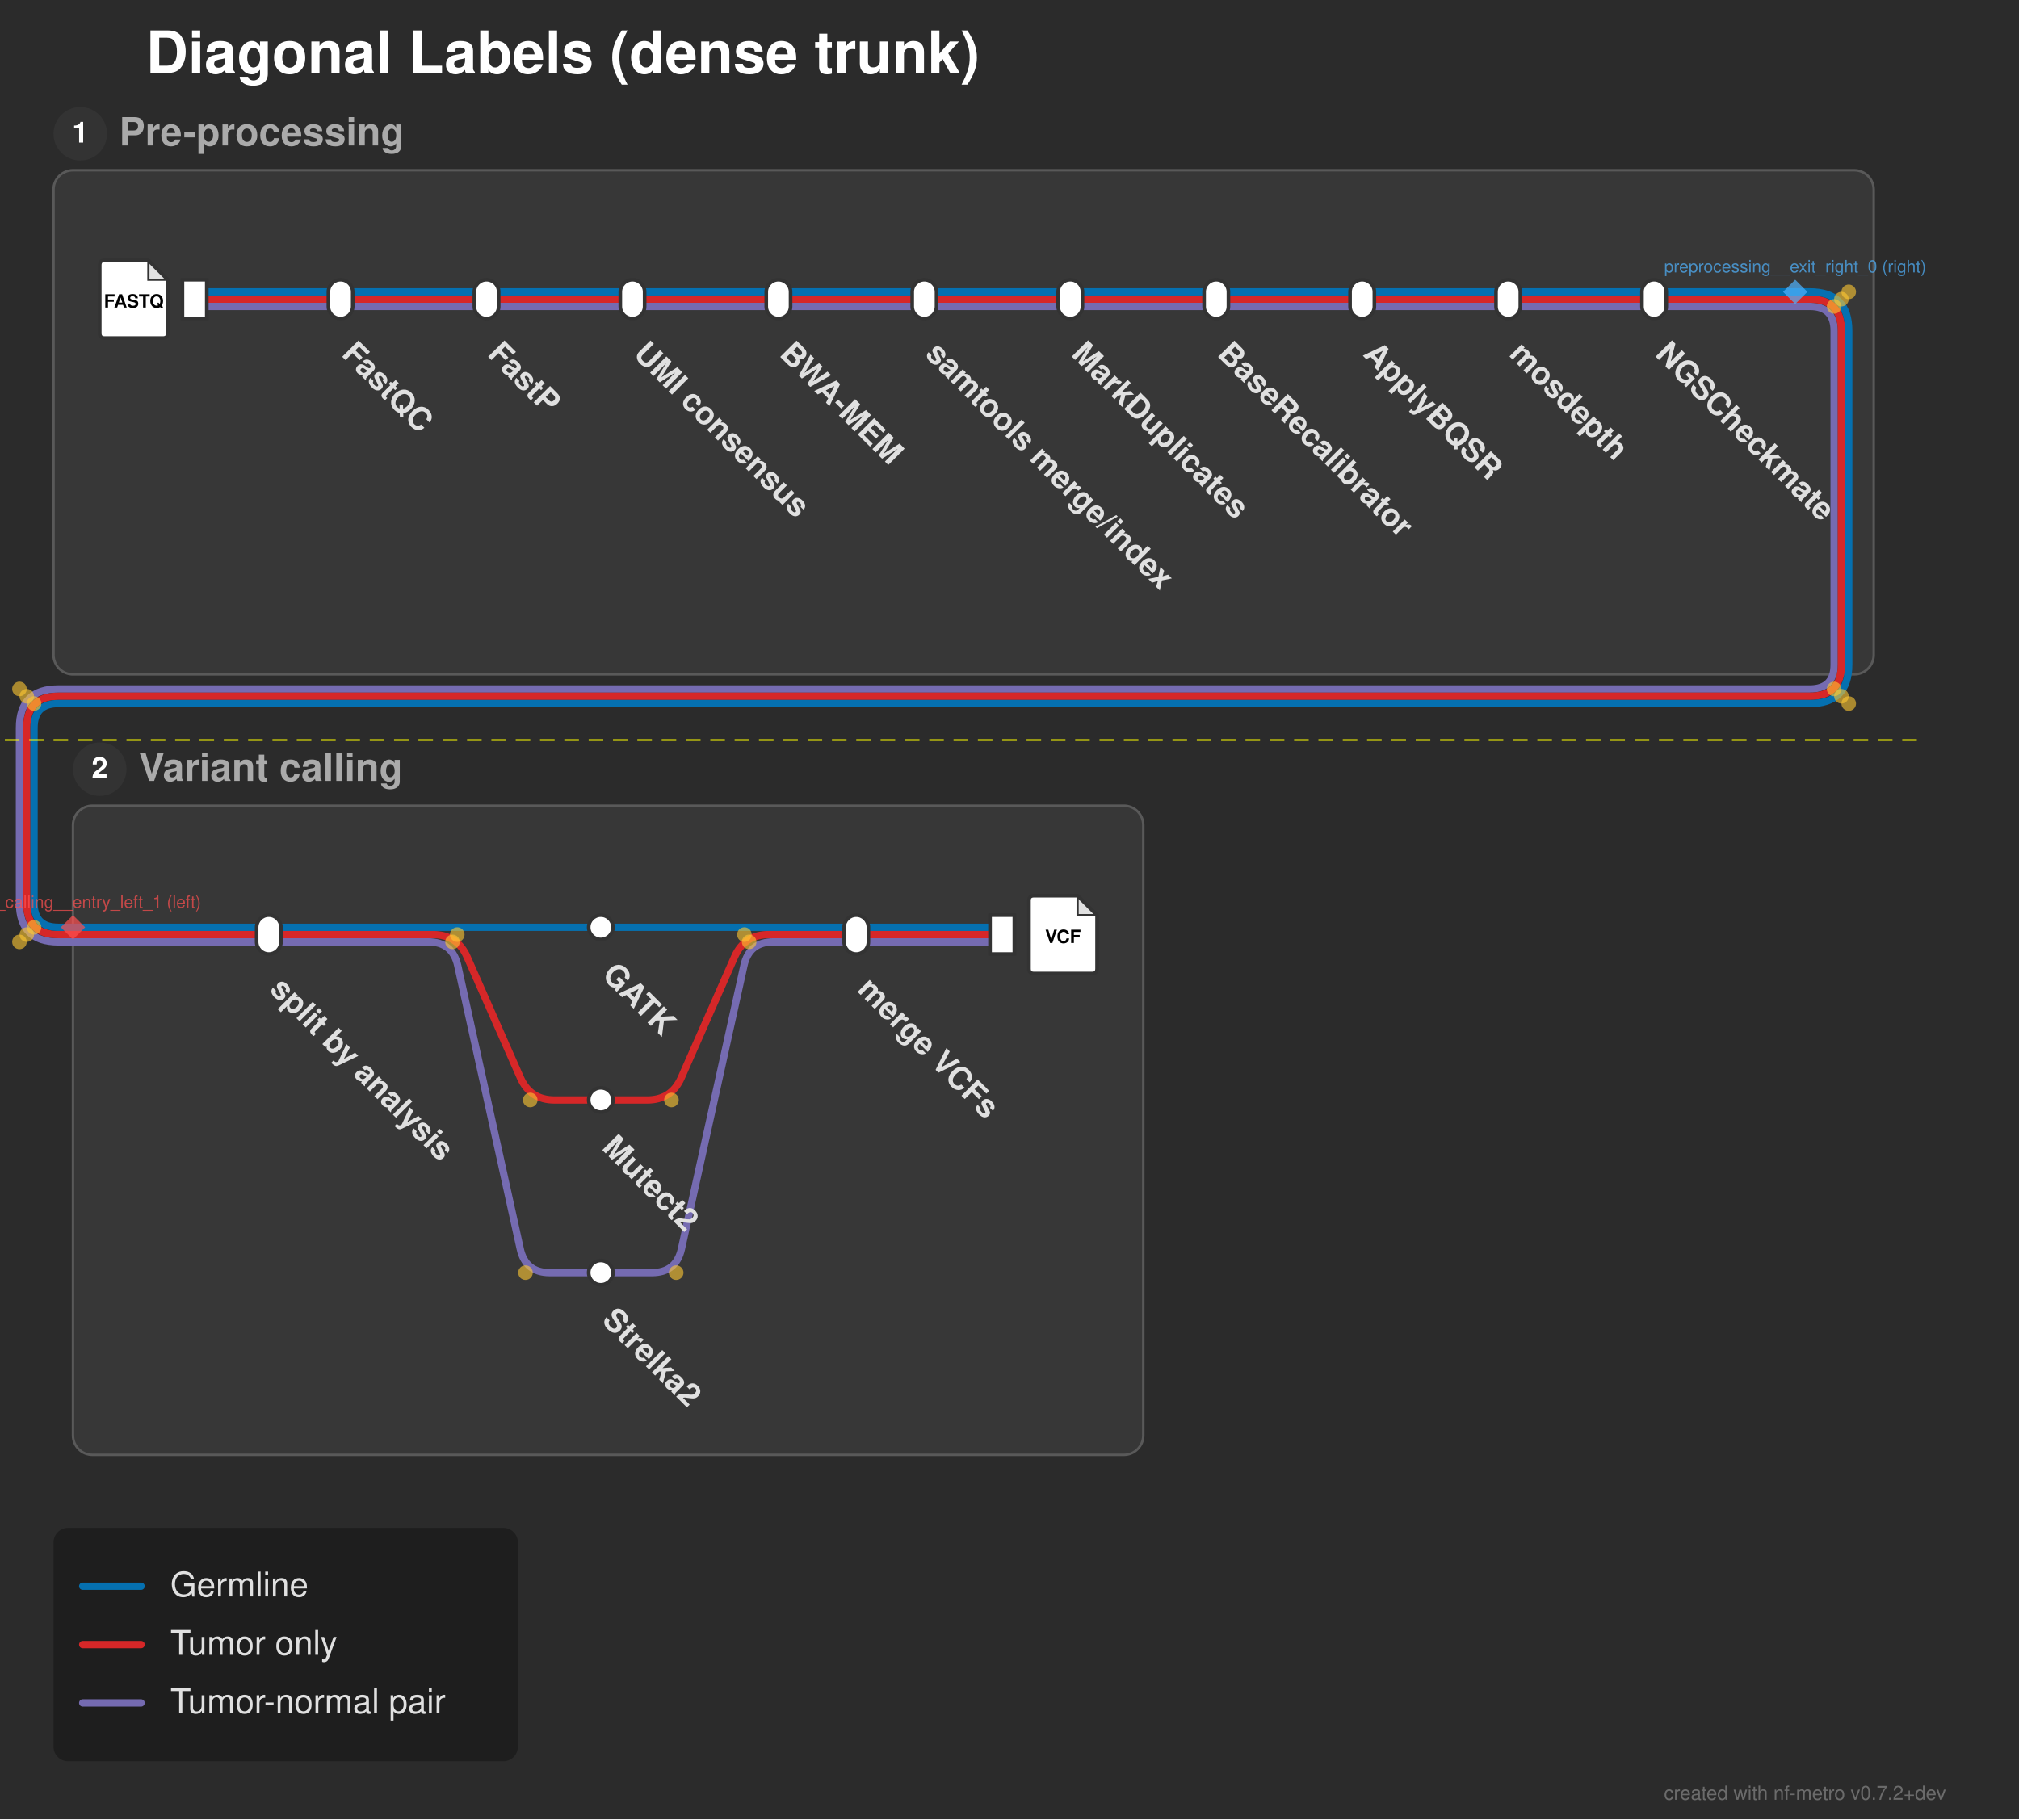
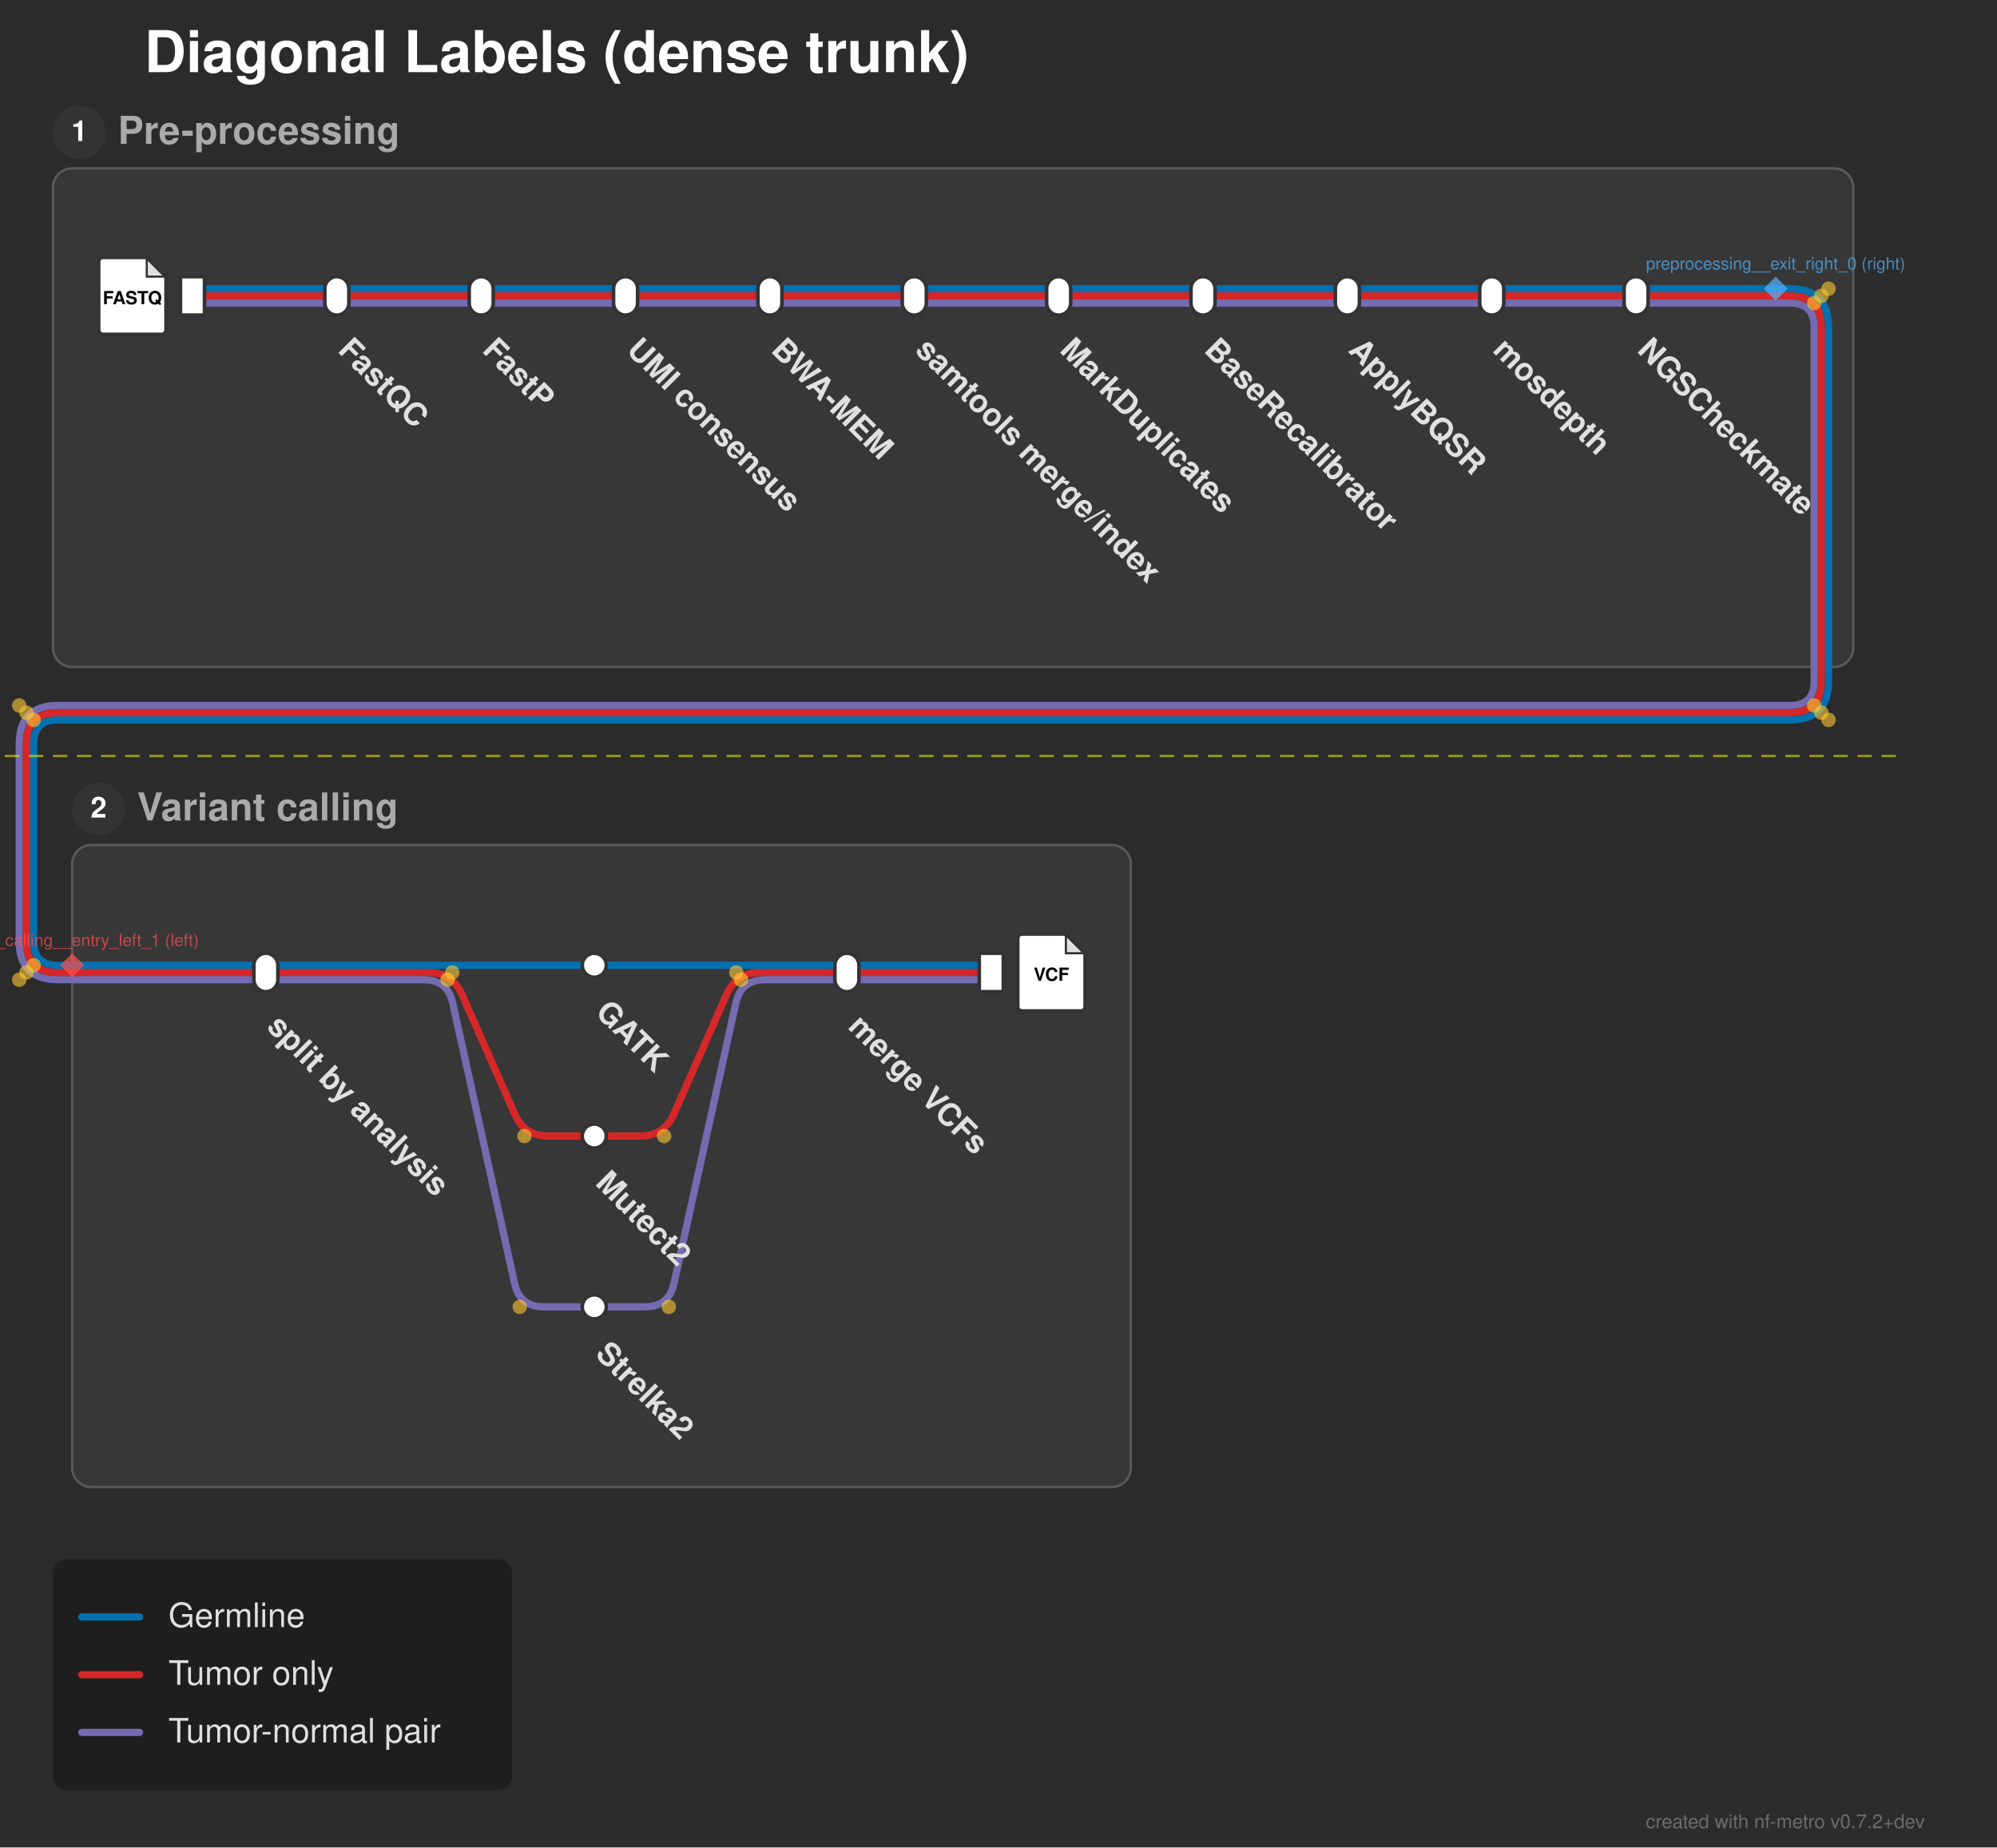
- <svg xmlns="http://www.w3.org/2000/svg" width="830" height="748" viewBox="0 0 830 748">
+ <svg xmlns="http://www.w3.org/2000/svg" width="830" height="768" viewBox="0 0 830 768">
  <defs>
</defs>
-   <rect x="0" y="0" width="830" height="748" fill="#2b2b2b" />
+   <rect x="0" y="0" width="830" height="768" fill="#2b2b2b" />
  <text x="60.0" y="30.0" font-size="24.0" fill="#ffffff" font-family="'Helvetica Neue', Helvetica, Arial, sans-serif" font-weight="bold" class="nf-metro-title">Diagonal Labels (dense trunk)</text>
  <rect x="22.0" y="70.0" width="748.267" height="207.279" rx="8" ry="8" fill="#373737" stroke="#595959" stroke-width="1.0" class="nf-metro-section-box" data-section-id="preprocessing" data-section-lines="germline,somatic,tumor_only" />
  <circle cx="33.0" cy="55.0" r="11" fill="#333333" class="nf-metro-section-num-circle" data-section-id="preprocessing" />
  <text x="33.0" y="55.0" font-size="12" fill="#ffffff" font-family="'Helvetica Neue', Helvetica, Arial, sans-serif" font-weight="bold" text-anchor="middle" dy="0.3em" data-section-id="preprocessing">1</text>
  <text x="49.0" y="55.0" font-size="16.0" fill="#aaaaaa" font-family="'Helvetica Neue', Helvetica, Arial, sans-serif" font-weight="bold" dy="0.3em" class="nf-metro-section-label" data-section-id="preprocessing">Pre-processing</text>
-   <rect x="30.0" y="331.279" width="440.0" height="266.911" rx="8" ry="8" fill="#373737" stroke="#595959" stroke-width="1.0" class="nf-metro-section-box" data-section-id="variant_calling" data-section-lines="germline,somatic,tumor_only" />
-   <circle cx="41.0" cy="316.279" r="11" fill="#333333" class="nf-metro-section-num-circle" data-section-id="variant_calling" />
-   <text x="41.0" y="316.279" font-size="12" fill="#ffffff" font-family="'Helvetica Neue', Helvetica, Arial, sans-serif" font-weight="bold" text-anchor="middle" dy="0.3em" data-section-id="variant_calling">2</text>
-   <text x="57.0" y="316.279" font-size="16.0" fill="#aaaaaa" font-family="'Helvetica Neue', Helvetica, Arial, sans-serif" font-weight="bold" dy="0.3em" class="nf-metro-section-label" data-section-id="variant_calling">Variant calling</text>
+   <rect x="30.0" y="351.279" width="440.0" height="266.911" rx="8" ry="8" fill="#373737" stroke="#595959" stroke-width="1.0" class="nf-metro-section-box" data-section-id="variant_calling" data-section-lines="germline,somatic,tumor_only" />
+   <circle cx="41.0" cy="336.279" r="11" fill="#333333" class="nf-metro-section-num-circle" data-section-id="variant_calling" />
+   <text x="41.0" y="336.279" font-size="12" fill="#ffffff" font-family="'Helvetica Neue', Helvetica, Arial, sans-serif" font-weight="bold" text-anchor="middle" dy="0.3em" data-section-id="variant_calling">2</text>
+   <text x="57.0" y="336.279" font-size="16.0" fill="#aaaaaa" font-family="'Helvetica Neue', Helvetica, Arial, sans-serif" font-weight="bold" dy="0.3em" class="nf-metro-section-label" data-section-id="variant_calling">Variant calling</text>
  <path d="M80.0,126.0 L140.0,126.0" stroke="#756bb1" stroke-width="3.0" stroke-linecap="round" class="metro-line-somatic" data-line-id="somatic" />
  <path d="M140.0,126.0 L200.0,126.0" stroke="#756bb1" stroke-width="3.0" stroke-linecap="round" class="metro-line-somatic" data-line-id="somatic" />
  <path d="M200.0,126.0 L260.0,126.0" stroke="#756bb1" stroke-width="3.0" stroke-linecap="round" class="metro-line-somatic" data-line-id="somatic" />
  <path d="M260.0,126.0 L320.0,126.0" stroke="#756bb1" stroke-width="3.0" stroke-linecap="round" class="metro-line-somatic" data-line-id="somatic" />
  <path d="M320.0,126.0 L380.0,126.0" stroke="#756bb1" stroke-width="3.0" stroke-linecap="round" class="metro-line-somatic" data-line-id="somatic" />
  <path d="M380.0,126.0 L440.0,126.0" stroke="#756bb1" stroke-width="3.0" stroke-linecap="round" class="metro-line-somatic" data-line-id="somatic" />
  <path d="M440.0,126.0 L500.0,126.0" stroke="#756bb1" stroke-width="3.0" stroke-linecap="round" class="metro-line-somatic" data-line-id="somatic" />
  <path d="M500.0,126.0 L560.0,126.0" stroke="#756bb1" stroke-width="3.0" stroke-linecap="round" class="metro-line-somatic" data-line-id="somatic" />
  <path d="M560.0,126.0 L620.0,126.0" stroke="#756bb1" stroke-width="3.0" stroke-linecap="round" class="metro-line-somatic" data-line-id="somatic" />
  <path d="M620.0,126.0 L680.0,126.0" stroke="#756bb1" stroke-width="3.0" stroke-linecap="round" class="metro-line-somatic" data-line-id="somatic" />
-   <path d="M110.5,387.279 L176.022,387.279 Q186.022,387.279,188.176,397.044 L213.868,513.514 Q216.022,523.279,226.022,523.279 L247.0,523.279" stroke="#756bb1" stroke-width="3.0" fill="none" stroke-linecap="round" stroke-linejoin="round" class="metro-line-somatic" data-line-id="somatic" />
-   <path d="M247.0,523.279 L267.978,523.279 Q277.978,523.279,280.132,513.514 L305.824,397.044 Q307.978,387.279,317.978,387.279 L352.0,387.279" stroke="#756bb1" stroke-width="3.0" fill="none" stroke-linecap="round" stroke-linejoin="round" class="metro-line-somatic" data-line-id="somatic" />
-   <path d="M352.0,387.279 L412.0,387.279" stroke="#756bb1" stroke-width="3.0" stroke-linecap="round" class="metro-line-somatic" data-line-id="somatic" />
+   <path d="M110.5,407.279 L176.022,407.279 Q186.022,407.279,188.176,417.044 L213.868,533.514 Q216.022,543.279,226.022,543.279 L247.0,543.279" stroke="#756bb1" stroke-width="3.0" fill="none" stroke-linecap="round" stroke-linejoin="round" class="metro-line-somatic" data-line-id="somatic" />
+   <path d="M247.0,543.279 L267.978,543.279 Q277.978,543.279,280.132,533.514 L305.824,417.044 Q307.978,407.279,317.978,407.279 L352.0,407.279" stroke="#756bb1" stroke-width="3.0" fill="none" stroke-linecap="round" stroke-linejoin="round" class="metro-line-somatic" data-line-id="somatic" />
+   <path d="M352.0,407.279 L412.0,407.279" stroke="#756bb1" stroke-width="3.0" stroke-linecap="round" class="metro-line-somatic" data-line-id="somatic" />
  <path d="M680.0,126.0 L738.0,126.0" stroke="#756bb1" stroke-width="3.0" stroke-linecap="round" class="metro-line-somatic" data-line-id="somatic" />
-   <path d="M30.0,387.279 L110.5,387.279" stroke="#756bb1" stroke-width="3.0" stroke-linecap="round" class="metro-line-somatic" data-line-id="somatic" />
-   <path d="M738.0,126.0 L744.0,126.0 Q754.0,126.0,754.0,136.0 L754.0,273.279 Q754.0,283.279,744.0,283.279 L24.0,283.279 Q8.0,283.279,8.0,299.279 L8.0,371.279 Q8.0,387.279,24.0,387.279 L30.0,387.279" stroke="#756bb1" stroke-width="3.0" fill="none" stroke-linecap="round" stroke-linejoin="round" class="metro-line-somatic" data-line-id="somatic" />
+   <path d="M30.0,407.279 L110.5,407.279" stroke="#756bb1" stroke-width="3.0" stroke-linecap="round" class="metro-line-somatic" data-line-id="somatic" />
+   <path d="M738.0,126.0 L744.0,126.0 Q754.0,126.0,754.0,136.0 L754.0,283.279 Q754.0,293.279,744.0,293.279 L24.0,293.279 Q8.0,293.279,8.0,309.279 L8.0,391.279 Q8.0,407.279,24.0,407.279 L30.0,407.279" stroke="#756bb1" stroke-width="3.0" fill="none" stroke-linecap="round" stroke-linejoin="round" class="metro-line-somatic" data-line-id="somatic" />
  <path d="M80.0,123.0 L140.0,123.0" stroke="#d62728" stroke-width="3.0" stroke-linecap="round" class="metro-line-tumor_only" data-line-id="tumor_only" />
  <path d="M140.0,123.0 L200.0,123.0" stroke="#d62728" stroke-width="3.0" stroke-linecap="round" class="metro-line-tumor_only" data-line-id="tumor_only" />
  <path d="M200.0,123.0 L260.0,123.0" stroke="#d62728" stroke-width="3.0" stroke-linecap="round" class="metro-line-tumor_only" data-line-id="tumor_only" />
  <path d="M260.0,123.0 L320.0,123.0" stroke="#d62728" stroke-width="3.0" stroke-linecap="round" class="metro-line-tumor_only" data-line-id="tumor_only" />
  <path d="M320.0,123.0 L380.0,123.0" stroke="#d62728" stroke-width="3.0" stroke-linecap="round" class="metro-line-tumor_only" data-line-id="tumor_only" />
  <path d="M380.0,123.0 L440.0,123.0" stroke="#d62728" stroke-width="3.0" stroke-linecap="round" class="metro-line-tumor_only" data-line-id="tumor_only" />
  <path d="M440.0,123.0 L500.0,123.0" stroke="#d62728" stroke-width="3.0" stroke-linecap="round" class="metro-line-tumor_only" data-line-id="tumor_only" />
  <path d="M500.0,123.0 L560.0,123.0" stroke="#d62728" stroke-width="3.0" stroke-linecap="round" class="metro-line-tumor_only" data-line-id="tumor_only" />
  <path d="M560.0,123.0 L620.0,123.0" stroke="#d62728" stroke-width="3.0" stroke-linecap="round" class="metro-line-tumor_only" data-line-id="tumor_only" />
  <path d="M620.0,123.0 L680.0,123.0" stroke="#d62728" stroke-width="3.0" stroke-linecap="round" class="metro-line-tumor_only" data-line-id="tumor_only" />
-   <path d="M110.5,384.279 L177.978,384.279 Q187.978,384.279,192.014,393.428 L213.941,443.13 Q217.978,452.279,227.978,452.279 L247.0,452.279" stroke="#d62728" stroke-width="3.0" fill="none" stroke-linecap="round" stroke-linejoin="round" class="metro-line-tumor_only" data-line-id="tumor_only" />
-   <path d="M247.0,452.279 L266.022,452.279 Q276.022,452.279,280.059,443.13 L301.986,393.428 Q306.022,384.279,316.022,384.279 L352.0,384.279" stroke="#d62728" stroke-width="3.0" fill="none" stroke-linecap="round" stroke-linejoin="round" class="metro-line-tumor_only" data-line-id="tumor_only" />
-   <path d="M352.0,384.279 L412.0,384.279" stroke="#d62728" stroke-width="3.0" stroke-linecap="round" class="metro-line-tumor_only" data-line-id="tumor_only" />
+   <path d="M110.5,404.279 L177.978,404.279 Q187.978,404.279,192.014,413.428 L213.941,463.13 Q217.978,472.279,227.978,472.279 L247.0,472.279" stroke="#d62728" stroke-width="3.0" fill="none" stroke-linecap="round" stroke-linejoin="round" class="metro-line-tumor_only" data-line-id="tumor_only" />
+   <path d="M247.0,472.279 L266.022,472.279 Q276.022,472.279,280.059,463.13 L301.986,413.428 Q306.022,404.279,316.022,404.279 L352.0,404.279" stroke="#d62728" stroke-width="3.0" fill="none" stroke-linecap="round" stroke-linejoin="round" class="metro-line-tumor_only" data-line-id="tumor_only" />
+   <path d="M352.0,404.279 L412.0,404.279" stroke="#d62728" stroke-width="3.0" stroke-linecap="round" class="metro-line-tumor_only" data-line-id="tumor_only" />
  <path d="M680.0,123.0 L738.0,123.0" stroke="#d62728" stroke-width="3.0" stroke-linecap="round" class="metro-line-tumor_only" data-line-id="tumor_only" />
-   <path d="M30.0,384.279 L110.5,384.279" stroke="#d62728" stroke-width="3.0" stroke-linecap="round" class="metro-line-tumor_only" data-line-id="tumor_only" />
-   <path d="M738.0,123.0 L744.0,123.0 Q757.0,123.0,757.0,136.0 L757.0,273.279 Q757.0,286.279,744.0,286.279 L24.0,286.279 Q11.0,286.279,11.0,299.279 L11.0,371.279 Q11.0,384.279,24.0,384.279 L30.0,384.279" stroke="#d62728" stroke-width="3.0" fill="none" stroke-linecap="round" stroke-linejoin="round" class="metro-line-tumor_only" data-line-id="tumor_only" />
+   <path d="M30.0,404.279 L110.5,404.279" stroke="#d62728" stroke-width="3.0" stroke-linecap="round" class="metro-line-tumor_only" data-line-id="tumor_only" />
+   <path d="M738.0,123.0 L744.0,123.0 Q757.0,123.0,757.0,136.0 L757.0,283.279 Q757.0,296.279,744.0,296.279 L24.0,296.279 Q11.0,296.279,11.0,309.279 L11.0,391.279 Q11.0,404.279,24.0,404.279 L30.0,404.279" stroke="#d62728" stroke-width="3.0" fill="none" stroke-linecap="round" stroke-linejoin="round" class="metro-line-tumor_only" data-line-id="tumor_only" />
  <path d="M80.0,120.0 L140.0,120.0" stroke="#0570b0" stroke-width="3.0" stroke-linecap="round" class="metro-line-germline" data-line-id="germline" />
  <path d="M140.0,120.0 L200.0,120.0" stroke="#0570b0" stroke-width="3.0" stroke-linecap="round" class="metro-line-germline" data-line-id="germline" />
  <path d="M200.0,120.0 L260.0,120.0" stroke="#0570b0" stroke-width="3.0" stroke-linecap="round" class="metro-line-germline" data-line-id="germline" />
  <path d="M260.0,120.0 L320.0,120.0" stroke="#0570b0" stroke-width="3.0" stroke-linecap="round" class="metro-line-germline" data-line-id="germline" />
  <path d="M320.0,120.0 L380.0,120.0" stroke="#0570b0" stroke-width="3.0" stroke-linecap="round" class="metro-line-germline" data-line-id="germline" />
  <path d="M380.0,120.0 L440.0,120.0" stroke="#0570b0" stroke-width="3.0" stroke-linecap="round" class="metro-line-germline" data-line-id="germline" />
  <path d="M440.0,120.0 L500.0,120.0" stroke="#0570b0" stroke-width="3.0" stroke-linecap="round" class="metro-line-germline" data-line-id="germline" />
  <path d="M500.0,120.0 L560.0,120.0" stroke="#0570b0" stroke-width="3.0" stroke-linecap="round" class="metro-line-germline" data-line-id="germline" />
  <path d="M560.0,120.0 L620.0,120.0" stroke="#0570b0" stroke-width="3.0" stroke-linecap="round" class="metro-line-germline" data-line-id="germline" />
  <path d="M620.0,120.0 L680.0,120.0" stroke="#0570b0" stroke-width="3.0" stroke-linecap="round" class="metro-line-germline" data-line-id="germline" />
-   <path d="M110.5,381.279 L247.0,381.279" stroke="#0570b0" stroke-width="3.0" stroke-linecap="round" class="metro-line-germline" data-line-id="germline" />
-   <path d="M247.0,381.279 L352.0,381.279" stroke="#0570b0" stroke-width="3.0" stroke-linecap="round" class="metro-line-germline" data-line-id="germline" />
-   <path d="M352.0,381.279 L412.0,381.279" stroke="#0570b0" stroke-width="3.0" stroke-linecap="round" class="metro-line-germline" data-line-id="germline" />
+   <path d="M110.5,401.279 L247.0,401.279" stroke="#0570b0" stroke-width="3.0" stroke-linecap="round" class="metro-line-germline" data-line-id="germline" />
+   <path d="M247.0,401.279 L352.0,401.279" stroke="#0570b0" stroke-width="3.0" stroke-linecap="round" class="metro-line-germline" data-line-id="germline" />
+   <path d="M352.0,401.279 L412.0,401.279" stroke="#0570b0" stroke-width="3.0" stroke-linecap="round" class="metro-line-germline" data-line-id="germline" />
  <path d="M680.0,120.0 L738.0,120.0" stroke="#0570b0" stroke-width="3.0" stroke-linecap="round" class="metro-line-germline" data-line-id="germline" />
-   <path d="M30.0,381.279 L110.5,381.279" stroke="#0570b0" stroke-width="3.0" stroke-linecap="round" class="metro-line-germline" data-line-id="germline" />
-   <path d="M738.0,120.0 L744.0,120.0 Q760.0,120.0,760.0,136.0 L760.0,273.279 Q760.0,289.279,744.0,289.279 L24.0,289.279 Q14.0,289.279,14.0,299.279 L14.0,371.279 Q14.0,381.279,24.0,381.279 L30.0,381.279" stroke="#0570b0" stroke-width="3.0" fill="none" stroke-linecap="round" stroke-linejoin="round" class="metro-line-germline" data-line-id="germline" />
+   <path d="M30.0,401.279 L110.5,401.279" stroke="#0570b0" stroke-width="3.0" stroke-linecap="round" class="metro-line-germline" data-line-id="germline" />
+   <path d="M738.0,120.0 L744.0,120.0 Q760.0,120.0,760.0,136.0 L760.0,283.279 Q760.0,299.279,744.0,299.279 L24.0,299.279 Q14.0,299.279,14.0,309.279 L14.0,391.279 Q14.0,401.279,24.0,401.279 L30.0,401.279" stroke="#0570b0" stroke-width="3.0" fill="none" stroke-linecap="round" stroke-linejoin="round" class="metro-line-germline" data-line-id="germline" />
  <rect x="75.0" y="115.0" width="10.0" height="16.0" fill="#ffffff" stroke="#333333" stroke-width="1.5" class="nf-metro-station" data-station-id="fastq_in" data-station-lines="germline,somatic,tumor_only" data-station-label="fastq_in" data-section-id="preprocessing" data-section-name="Pre-processing" />
  <g data-station-id="fastq_in">
    <path d="M43.0,107.0 L61.0,107.0 L69.0,115.0 L69.0,137.0 Q69.0,139.0,67.0,139.0 L43.0,139.0 Q41.0,139.0,41.0,137.0 L41.0,109.0 Q41.0,107.0,43.0,107.0 Z" fill="#ffffff" stroke="#333333" stroke-width="1.5" stroke-linejoin="round" />
    <path d="M61.0,107.0 L61.0,115.0 L69.0,115.0 Z" fill="#333333" opacity="0.15" stroke="none" />
    <path d="M61.0,107.0 L61.0,115.0 L69.0,115.0" fill="none" stroke="#333333" stroke-width="0.9" />
    <text x="55.0" y="124.2" font-size="7.5" fill="#000000" font-family="'Helvetica Neue', Helvetica, Arial, sans-serif" font-weight="bold" text-anchor="middle" dy="0.3em">FASTQ</text>
  </g>
  <rect x="135.0" y="115.0" width="10.0" height="16.0" rx="5.0" ry="5.0" fill="#ffffff" stroke="#333333" stroke-width="1.5" class="nf-metro-station" data-station-id="fastqc" data-station-lines="germline,somatic,tumor_only" data-station-label="FastQC" data-section-id="preprocessing" data-section-name="Pre-processing" />
  <rect x="195.0" y="115.0" width="10.0" height="16.0" rx="5.0" ry="5.0" fill="#ffffff" stroke="#333333" stroke-width="1.5" class="nf-metro-station" data-station-id="fastp" data-station-lines="germline,somatic,tumor_only" data-station-label="FastP" data-section-id="preprocessing" data-section-name="Pre-processing" />
  <rect x="255.0" y="115.0" width="10.0" height="16.0" rx="5.0" ry="5.0" fill="#ffffff" stroke="#333333" stroke-width="1.5" class="nf-metro-station" data-station-id="umi" data-station-lines="germline,somatic,tumor_only" data-station-label="UMI consensus" data-section-id="preprocessing" data-section-name="Pre-processing" />
  <rect x="315.0" y="115.0" width="10.0" height="16.0" rx="5.0" ry="5.0" fill="#ffffff" stroke="#333333" stroke-width="1.5" class="nf-metro-station" data-station-id="bwa" data-station-lines="germline,somatic,tumor_only" data-station-label="BWA-MEM" data-section-id="preprocessing" data-section-name="Pre-processing" />
  <rect x="375.0" y="115.0" width="10.0" height="16.0" rx="5.0" ry="5.0" fill="#ffffff" stroke="#333333" stroke-width="1.5" class="nf-metro-station" data-station-id="merge_index" data-station-lines="germline,somatic,tumor_only" data-station-label="samtools merge/index" data-section-id="preprocessing" data-section-name="Pre-processing" />
  <rect x="435.0" y="115.0" width="10.0" height="16.0" rx="5.0" ry="5.0" fill="#ffffff" stroke="#333333" stroke-width="1.5" class="nf-metro-station" data-station-id="markdup" data-station-lines="germline,somatic,tumor_only" data-station-label="MarkDuplicates" data-section-id="preprocessing" data-section-name="Pre-processing" />
  <rect x="495.0" y="115.0" width="10.0" height="16.0" rx="5.0" ry="5.0" fill="#ffffff" stroke="#333333" stroke-width="1.5" class="nf-metro-station" data-station-id="bqsr" data-station-lines="germline,somatic,tumor_only" data-station-label="BaseRecalibrator" data-section-id="preprocessing" data-section-name="Pre-processing" />
  <rect x="555.0" y="115.0" width="10.0" height="16.0" rx="5.0" ry="5.0" fill="#ffffff" stroke="#333333" stroke-width="1.5" class="nf-metro-station" data-station-id="applybqsr" data-station-lines="germline,somatic,tumor_only" data-station-label="ApplyBQSR" data-section-id="preprocessing" data-section-name="Pre-processing" />
  <rect x="615.0" y="115.0" width="10.0" height="16.0" rx="5.0" ry="5.0" fill="#ffffff" stroke="#333333" stroke-width="1.5" class="nf-metro-station" data-station-id="mosdepth" data-station-lines="germline,somatic,tumor_only" data-station-label="mosdepth" data-section-id="preprocessing" data-section-name="Pre-processing" />
  <rect x="675.0" y="115.0" width="10.0" height="16.0" rx="5.0" ry="5.0" fill="#ffffff" stroke="#333333" stroke-width="1.5" class="nf-metro-station" data-station-id="ngscheckmate" data-station-lines="germline,somatic,tumor_only" data-station-label="NGSCheckmate" data-section-id="preprocessing" data-section-name="Pre-processing" />
-   <rect x="105.5" y="376.279" width="10.0" height="16.0" rx="5.0" ry="5.0" fill="#ffffff" stroke="#333333" stroke-width="1.5" class="nf-metro-station" data-station-id="split" data-station-lines="germline,somatic,tumor_only" data-station-label="split by analysis" data-section-id="variant_calling" data-section-name="Variant calling" />
-   <rect x="242.0" y="376.279" width="10.0" height="10.0" rx="5.0" ry="5.0" fill="#ffffff" stroke="#333333" stroke-width="1.5" class="nf-metro-station" data-station-id="deepvariant" data-station-lines="germline" data-station-label="GATK" data-section-id="variant_calling" data-section-name="Variant calling" />
-   <rect x="242.0" y="447.279" width="10.0" height="10.0" rx="5.0" ry="5.0" fill="#ffffff" stroke="#333333" stroke-width="1.5" class="nf-metro-station" data-station-id="mutect" data-station-lines="tumor_only" data-station-label="Mutect2" data-section-id="variant_calling" data-section-name="Variant calling" />
-   <rect x="242.0" y="518.279" width="10.0" height="10.0" rx="5.0" ry="5.0" fill="#ffffff" stroke="#333333" stroke-width="1.5" class="nf-metro-station" data-station-id="strelka" data-station-lines="somatic" data-station-label="Strelka2" data-section-id="variant_calling" data-section-name="Variant calling" />
-   <rect x="347.0" y="376.279" width="10.0" height="16.0" rx="5.0" ry="5.0" fill="#ffffff" stroke="#333333" stroke-width="1.5" class="nf-metro-station" data-station-id="merge_vcf" data-station-lines="germline,somatic,tumor_only" data-station-label="merge VCFs" data-section-id="variant_calling" data-section-name="Variant calling" />
-   <rect x="407.0" y="376.279" width="10.0" height="16.0" fill="#ffffff" stroke="#333333" stroke-width="1.5" class="nf-metro-station" data-station-id="vcf_out" data-station-lines="germline,somatic,tumor_only" data-station-label="vcf_out" data-section-id="variant_calling" data-section-name="Variant calling" />
+   <rect x="105.5" y="396.279" width="10.0" height="16.0" rx="5.0" ry="5.0" fill="#ffffff" stroke="#333333" stroke-width="1.5" class="nf-metro-station" data-station-id="split" data-station-lines="germline,somatic,tumor_only" data-station-label="split by analysis" data-section-id="variant_calling" data-section-name="Variant calling" />
+   <rect x="242.0" y="396.279" width="10.0" height="10.0" rx="5.0" ry="5.0" fill="#ffffff" stroke="#333333" stroke-width="1.5" class="nf-metro-station" data-station-id="deepvariant" data-station-lines="germline" data-station-label="GATK" data-section-id="variant_calling" data-section-name="Variant calling" />
+   <rect x="242.0" y="467.279" width="10.0" height="10.0" rx="5.0" ry="5.0" fill="#ffffff" stroke="#333333" stroke-width="1.5" class="nf-metro-station" data-station-id="mutect" data-station-lines="tumor_only" data-station-label="Mutect2" data-section-id="variant_calling" data-section-name="Variant calling" />
+   <rect x="242.0" y="538.279" width="10.0" height="10.0" rx="5.0" ry="5.0" fill="#ffffff" stroke="#333333" stroke-width="1.5" class="nf-metro-station" data-station-id="strelka" data-station-lines="somatic" data-station-label="Strelka2" data-section-id="variant_calling" data-section-name="Variant calling" />
+   <rect x="347.0" y="396.279" width="10.0" height="16.0" rx="5.0" ry="5.0" fill="#ffffff" stroke="#333333" stroke-width="1.5" class="nf-metro-station" data-station-id="merge_vcf" data-station-lines="germline,somatic,tumor_only" data-station-label="merge VCFs" data-section-id="variant_calling" data-section-name="Variant calling" />
+   <rect x="407.0" y="396.279" width="10.0" height="16.0" fill="#ffffff" stroke="#333333" stroke-width="1.5" class="nf-metro-station" data-station-id="vcf_out" data-station-lines="germline,somatic,tumor_only" data-station-label="vcf_out" data-section-id="variant_calling" data-section-name="Variant calling" />
  <g data-station-id="vcf_out">
-     <path d="M425.0,368.279 L443.0,368.279 L451.0,376.279 L451.0,398.279 Q451.0,400.279,449.0,400.279 L425.0,400.279 Q423.0,400.279,423.0,398.279 L423.0,370.279 Q423.0,368.279,425.0,368.279 Z" fill="#ffffff" stroke="#333333" stroke-width="1.5" stroke-linejoin="round" />
-     <path d="M443.0,368.279 L443.0,376.279 L451.0,376.279 Z" fill="#333333" opacity="0.15" stroke="none" />
-     <path d="M443.0,368.279 L443.0,376.279 L451.0,376.279" fill="none" stroke="#333333" stroke-width="0.9" />
-     <text x="437.0" y="385.479" font-size="7.5" fill="#000000" font-family="'Helvetica Neue', Helvetica, Arial, sans-serif" font-weight="bold" text-anchor="middle" dy="0.3em">VCF</text>
+     <path d="M425.0,388.279 L443.0,388.279 L451.0,396.279 L451.0,418.279 Q451.0,420.279,449.0,420.279 L425.0,420.279 Q423.0,420.279,423.0,418.279 L423.0,390.279 Q423.0,388.279,425.0,388.279 Z" fill="#ffffff" stroke="#333333" stroke-width="1.5" stroke-linejoin="round" />
+     <path d="M443.0,388.279 L443.0,396.279 L451.0,396.279 Z" fill="#333333" opacity="0.15" stroke="none" />
+     <path d="M443.0,388.279 L443.0,396.279 L451.0,396.279" fill="none" stroke="#333333" stroke-width="0.9" />
+     <text x="437.0" y="405.479" font-size="7.5" fill="#000000" font-family="'Helvetica Neue', Helvetica, Arial, sans-serif" font-weight="bold" text-anchor="middle" dy="0.3em">VCF</text>
  </g>
-   <text x="110.5" y="407.279" font-size="13.0" fill="#e0e0e0" font-family="'Helvetica Neue', Helvetica, Arial, sans-serif" font-weight="bold" text-anchor="start" dominant-baseline="auto" transform="rotate(45.0,110.5,407.279)" data-station-id="split" class="nf-metro-station-label">split by analysis</text>
+   <text x="110.5" y="427.279" font-size="13.0" fill="#e0e0e0" font-family="'Helvetica Neue', Helvetica, Arial, sans-serif" font-weight="bold" text-anchor="start" dominant-baseline="auto" transform="rotate(45.0,110.5,427.279)" data-station-id="split" class="nf-metro-station-label">split by analysis</text>
  <text x="140.0" y="146.0" font-size="13.0" fill="#e0e0e0" font-family="'Helvetica Neue', Helvetica, Arial, sans-serif" font-weight="bold" text-anchor="start" dominant-baseline="auto" transform="rotate(45.0,140.0,146.0)" data-station-id="fastqc" class="nf-metro-station-label">FastQC</text>
-   <text x="247.0" y="401.279" font-size="13.0" fill="#e0e0e0" font-family="'Helvetica Neue', Helvetica, Arial, sans-serif" font-weight="bold" text-anchor="start" dominant-baseline="auto" transform="rotate(45.0,247.0,401.279)" data-station-id="deepvariant" class="nf-metro-station-label">GATK</text>
-   <text x="247.0" y="472.279" font-size="13.0" fill="#e0e0e0" font-family="'Helvetica Neue', Helvetica, Arial, sans-serif" font-weight="bold" text-anchor="start" dominant-baseline="auto" transform="rotate(45.0,247.0,472.279)" data-station-id="mutect" class="nf-metro-station-label">Mutect2</text>
-   <text x="247.0" y="543.279" font-size="13.0" fill="#e0e0e0" font-family="'Helvetica Neue', Helvetica, Arial, sans-serif" font-weight="bold" text-anchor="start" dominant-baseline="auto" transform="rotate(45.0,247.0,543.279)" data-station-id="strelka" class="nf-metro-station-label">Strelka2</text>
+   <text x="247.0" y="421.279" font-size="13.0" fill="#e0e0e0" font-family="'Helvetica Neue', Helvetica, Arial, sans-serif" font-weight="bold" text-anchor="start" dominant-baseline="auto" transform="rotate(45.0,247.0,421.279)" data-station-id="deepvariant" class="nf-metro-station-label">GATK</text>
+   <text x="247.0" y="492.279" font-size="13.0" fill="#e0e0e0" font-family="'Helvetica Neue', Helvetica, Arial, sans-serif" font-weight="bold" text-anchor="start" dominant-baseline="auto" transform="rotate(45.0,247.0,492.279)" data-station-id="mutect" class="nf-metro-station-label">Mutect2</text>
+   <text x="247.0" y="563.279" font-size="13.0" fill="#e0e0e0" font-family="'Helvetica Neue', Helvetica, Arial, sans-serif" font-weight="bold" text-anchor="start" dominant-baseline="auto" transform="rotate(45.0,247.0,563.279)" data-station-id="strelka" class="nf-metro-station-label">Strelka2</text>
  <text x="200.0" y="146.0" font-size="13.0" fill="#e0e0e0" font-family="'Helvetica Neue', Helvetica, Arial, sans-serif" font-weight="bold" text-anchor="start" dominant-baseline="auto" transform="rotate(45.0,200.0,146.0)" data-station-id="fastp" class="nf-metro-station-label">FastP</text>
-   <text x="352.0" y="407.279" font-size="13.0" fill="#e0e0e0" font-family="'Helvetica Neue', Helvetica, Arial, sans-serif" font-weight="bold" text-anchor="start" dominant-baseline="auto" transform="rotate(45.0,352.0,407.279)" data-station-id="merge_vcf" class="nf-metro-station-label">merge VCFs</text>
+   <text x="352.0" y="427.279" font-size="13.0" fill="#e0e0e0" font-family="'Helvetica Neue', Helvetica, Arial, sans-serif" font-weight="bold" text-anchor="start" dominant-baseline="auto" transform="rotate(45.0,352.0,427.279)" data-station-id="merge_vcf" class="nf-metro-station-label">merge VCFs</text>
  <text x="260.0" y="146.0" font-size="13.0" fill="#e0e0e0" font-family="'Helvetica Neue', Helvetica, Arial, sans-serif" font-weight="bold" text-anchor="start" dominant-baseline="auto" transform="rotate(45.0,260.0,146.0)" data-station-id="umi" class="nf-metro-station-label">UMI consensus</text>
  <text x="320.0" y="146.0" font-size="13.0" fill="#e0e0e0" font-family="'Helvetica Neue', Helvetica, Arial, sans-serif" font-weight="bold" text-anchor="start" dominant-baseline="auto" transform="rotate(45.0,320.0,146.0)" data-station-id="bwa" class="nf-metro-station-label">BWA-MEM</text>
  <text x="380.0" y="146.0" font-size="13.0" fill="#e0e0e0" font-family="'Helvetica Neue', Helvetica, Arial, sans-serif" font-weight="bold" text-anchor="start" dominant-baseline="auto" transform="rotate(45.0,380.0,146.0)" data-station-id="merge_index" class="nf-metro-station-label">samtools merge/index</text>
  <text x="440.0" y="146.0" font-size="13.0" fill="#e0e0e0" font-family="'Helvetica Neue', Helvetica, Arial, sans-serif" font-weight="bold" text-anchor="start" dominant-baseline="auto" transform="rotate(45.0,440.0,146.0)" data-station-id="markdup" class="nf-metro-station-label">MarkDuplicates</text>
  <text x="500.0" y="146.0" font-size="13.0" fill="#e0e0e0" font-family="'Helvetica Neue', Helvetica, Arial, sans-serif" font-weight="bold" text-anchor="start" dominant-baseline="auto" transform="rotate(45.0,500.0,146.0)" data-station-id="bqsr" class="nf-metro-station-label">BaseRecalibrator</text>
  <text x="560.0" y="146.0" font-size="13.0" fill="#e0e0e0" font-family="'Helvetica Neue', Helvetica, Arial, sans-serif" font-weight="bold" text-anchor="start" dominant-baseline="auto" transform="rotate(45.0,560.0,146.0)" data-station-id="applybqsr" class="nf-metro-station-label">ApplyBQSR</text>
  <text x="620.0" y="146.0" font-size="13.0" fill="#e0e0e0" font-family="'Helvetica Neue', Helvetica, Arial, sans-serif" font-weight="bold" text-anchor="start" dominant-baseline="auto" transform="rotate(45.0,620.0,146.0)" data-station-id="mosdepth" class="nf-metro-station-label">mosdepth</text>
  <text x="680.0" y="146.0" font-size="13.0" fill="#e0e0e0" font-family="'Helvetica Neue', Helvetica, Arial, sans-serif" font-weight="bold" text-anchor="start" dominant-baseline="auto" transform="rotate(45.0,680.0,146.0)" data-station-id="ngscheckmate" class="nf-metro-station-label">NGSCheckmate</text>
-   <circle cx="187.978" cy="384.279" r="3.0" fill="rgba(255, 200, 50, 0.6)" />
-   <circle cx="217.978" cy="452.279" r="3.0" fill="rgba(255, 200, 50, 0.6)" />
-   <circle cx="186.022" cy="387.279" r="3.0" fill="rgba(255, 200, 50, 0.6)" />
-   <circle cx="216.022" cy="523.279" r="3.0" fill="rgba(255, 200, 50, 0.6)" />
-   <circle cx="276.022" cy="452.279" r="3.0" fill="rgba(255, 200, 50, 0.6)" />
-   <circle cx="306.022" cy="384.279" r="3.0" fill="rgba(255, 200, 50, 0.6)" />
-   <circle cx="277.978" cy="523.279" r="3.0" fill="rgba(255, 200, 50, 0.6)" />
-   <circle cx="307.978" cy="387.279" r="3.0" fill="rgba(255, 200, 50, 0.6)" />
+   <circle cx="187.978" cy="404.279" r="3.0" fill="rgba(255, 200, 50, 0.6)" />
+   <circle cx="217.978" cy="472.279" r="3.0" fill="rgba(255, 200, 50, 0.6)" />
+   <circle cx="186.022" cy="407.279" r="3.0" fill="rgba(255, 200, 50, 0.6)" />
+   <circle cx="216.022" cy="543.279" r="3.0" fill="rgba(255, 200, 50, 0.6)" />
+   <circle cx="276.022" cy="472.279" r="3.0" fill="rgba(255, 200, 50, 0.6)" />
+   <circle cx="306.022" cy="404.279" r="3.0" fill="rgba(255, 200, 50, 0.6)" />
+   <circle cx="277.978" cy="543.279" r="3.0" fill="rgba(255, 200, 50, 0.6)" />
+   <circle cx="307.978" cy="407.279" r="3.0" fill="rgba(255, 200, 50, 0.6)" />
  <circle cx="760.0" cy="120.0" r="3.0" fill="rgba(255, 200, 50, 0.6)" />
-   <circle cx="760.0" cy="289.279" r="3.0" fill="rgba(255, 200, 50, 0.6)" />
-   <circle cx="14.0" cy="289.279" r="3.0" fill="rgba(255, 200, 50, 0.6)" />
-   <circle cx="14.0" cy="381.279" r="3.0" fill="rgba(255, 200, 50, 0.6)" />
+   <circle cx="760.0" cy="299.279" r="3.0" fill="rgba(255, 200, 50, 0.6)" />
+   <circle cx="14.0" cy="299.279" r="3.0" fill="rgba(255, 200, 50, 0.6)" />
+   <circle cx="14.0" cy="401.279" r="3.0" fill="rgba(255, 200, 50, 0.6)" />
  <circle cx="757.0" cy="123.0" r="3.0" fill="rgba(255, 200, 50, 0.6)" />
-   <circle cx="757.0" cy="286.279" r="3.0" fill="rgba(255, 200, 50, 0.6)" />
-   <circle cx="11.0" cy="286.279" r="3.0" fill="rgba(255, 200, 50, 0.6)" />
-   <circle cx="11.0" cy="384.279" r="3.0" fill="rgba(255, 200, 50, 0.6)" />
+   <circle cx="757.0" cy="296.279" r="3.0" fill="rgba(255, 200, 50, 0.6)" />
+   <circle cx="11.0" cy="296.279" r="3.0" fill="rgba(255, 200, 50, 0.6)" />
+   <circle cx="11.0" cy="404.279" r="3.0" fill="rgba(255, 200, 50, 0.6)" />
  <circle cx="754.0" cy="126.0" r="3.0" fill="rgba(255, 200, 50, 0.6)" />
-   <circle cx="754.0" cy="283.279" r="3.0" fill="rgba(255, 200, 50, 0.6)" />
-   <circle cx="8.0" cy="283.279" r="3.0" fill="rgba(255, 200, 50, 0.6)" />
-   <circle cx="8.0" cy="387.279" r="3.0" fill="rgba(255, 200, 50, 0.6)" />
+   <circle cx="754.0" cy="293.279" r="3.0" fill="rgba(255, 200, 50, 0.6)" />
+   <circle cx="8.0" cy="293.279" r="3.0" fill="rgba(255, 200, 50, 0.6)" />
+   <circle cx="8.0" cy="407.279" r="3.0" fill="rgba(255, 200, 50, 0.6)" />
  <path d="M738.0,115.0 L743.0,120.0 L738.0,125.0 L733.0,120.0 Z" fill="rgba(80, 180, 255, 0.7)" stroke="none" />
  <text x="738.0" y="112.0" font-size="7" fill="rgba(80, 180, 255, 0.7)" font-family="'Helvetica Neue', Helvetica, Arial, sans-serif" text-anchor="middle" dominant-baseline="auto">preprocessing__exit_right_0 (right)</text>
-   <path d="M30.0,376.279 L35.0,381.279 L30.0,386.279 L25.0,381.279 Z" fill="rgba(255, 80, 80, 0.7)" stroke="none" />
-   <text x="30.0" y="373.279" font-size="7" fill="rgba(255, 80, 80, 0.7)" font-family="'Helvetica Neue', Helvetica, Arial, sans-serif" text-anchor="middle" dominant-baseline="auto">variant_calling__entry_left_1 (left)</text>
-   <path d="M2.0,304.279 L790.267,304.279" stroke="rgba(255, 255, 0, 0.5)" stroke-width="1" stroke-dasharray="6,4" />
-   <text x="-2.0" y="304.279" font-size="7" fill="rgba(255, 255, 0, 0.5)" font-family="'Helvetica Neue', Helvetica, Arial, sans-serif" text-anchor="end">row 0|1</text>
-   <rect x="22.0" y="628.191" width="190.9" height="96.0" rx="6" ry="6" fill="rgba(0, 0, 0, 0.3)" />
-   <path d="M34.0,652.191 L58.0,652.191" stroke="#0570b0" stroke-width="3.0" stroke-linecap="round" />
-   <text x="70.0" y="652.191" font-size="14.0" fill="#e0e0e0" font-family="'Helvetica Neue', Helvetica, Arial, sans-serif" dy="0.3em">Germline</text>
-   <path d="M34.0,676.191 L58.0,676.191" stroke="#d62728" stroke-width="3.0" stroke-linecap="round" />
-   <text x="70.0" y="676.191" font-size="14.0" fill="#e0e0e0" font-family="'Helvetica Neue', Helvetica, Arial, sans-serif" dy="0.3em">Tumor only</text>
-   <path d="M34.0,700.191 L58.0,700.191" stroke="#756bb1" stroke-width="3.0" stroke-linecap="round" />
-   <text x="70.0" y="700.191" font-size="14.0" fill="#e0e0e0" font-family="'Helvetica Neue', Helvetica, Arial, sans-serif" dy="0.3em">Tumor-normal pair</text>
-   <text x="800.0" y="740.0" font-size="8" fill="rgba(150, 150, 150, 0.6)" font-family="'Helvetica Neue', Helvetica, Arial, sans-serif" text-anchor="end">created with nf-metro v0.7.2+dev</text>
+   <path d="M30.0,396.279 L35.0,401.279 L30.0,406.279 L25.0,401.279 Z" fill="rgba(255, 80, 80, 0.7)" stroke="none" />
+   <text x="30.0" y="393.279" font-size="7" fill="rgba(255, 80, 80, 0.7)" font-family="'Helvetica Neue', Helvetica, Arial, sans-serif" text-anchor="middle" dominant-baseline="auto">variant_calling__entry_left_1 (left)</text>
+   <path d="M2.0,314.279 L790.267,314.279" stroke="rgba(255, 255, 0, 0.5)" stroke-width="1" stroke-dasharray="6,4" />
+   <text x="-2.0" y="314.279" font-size="7" fill="rgba(255, 255, 0, 0.5)" font-family="'Helvetica Neue', Helvetica, Arial, sans-serif" text-anchor="end">row 0|1</text>
+   <rect x="22.0" y="648.191" width="190.9" height="96.0" rx="6" ry="6" fill="rgba(0, 0, 0, 0.3)" />
+   <path d="M34.0,672.191 L58.0,672.191" stroke="#0570b0" stroke-width="3.0" stroke-linecap="round" />
+   <text x="70.0" y="672.191" font-size="14.0" fill="#e0e0e0" font-family="'Helvetica Neue', Helvetica, Arial, sans-serif" dy="0.3em">Germline</text>
+   <path d="M34.0,696.191 L58.0,696.191" stroke="#d62728" stroke-width="3.0" stroke-linecap="round" />
+   <text x="70.0" y="696.191" font-size="14.0" fill="#e0e0e0" font-family="'Helvetica Neue', Helvetica, Arial, sans-serif" dy="0.3em">Tumor only</text>
+   <path d="M34.0,720.191 L58.0,720.191" stroke="#756bb1" stroke-width="3.0" stroke-linecap="round" />
+   <text x="70.0" y="720.191" font-size="14.0" fill="#e0e0e0" font-family="'Helvetica Neue', Helvetica, Arial, sans-serif" dy="0.3em">Tumor-normal pair</text>
+   <text x="800.0" y="760.0" font-size="8" fill="rgba(150, 150, 150, 0.6)" font-family="'Helvetica Neue', Helvetica, Arial, sans-serif" text-anchor="end">created with nf-metro v0.7.2+dev</text>
</svg>
